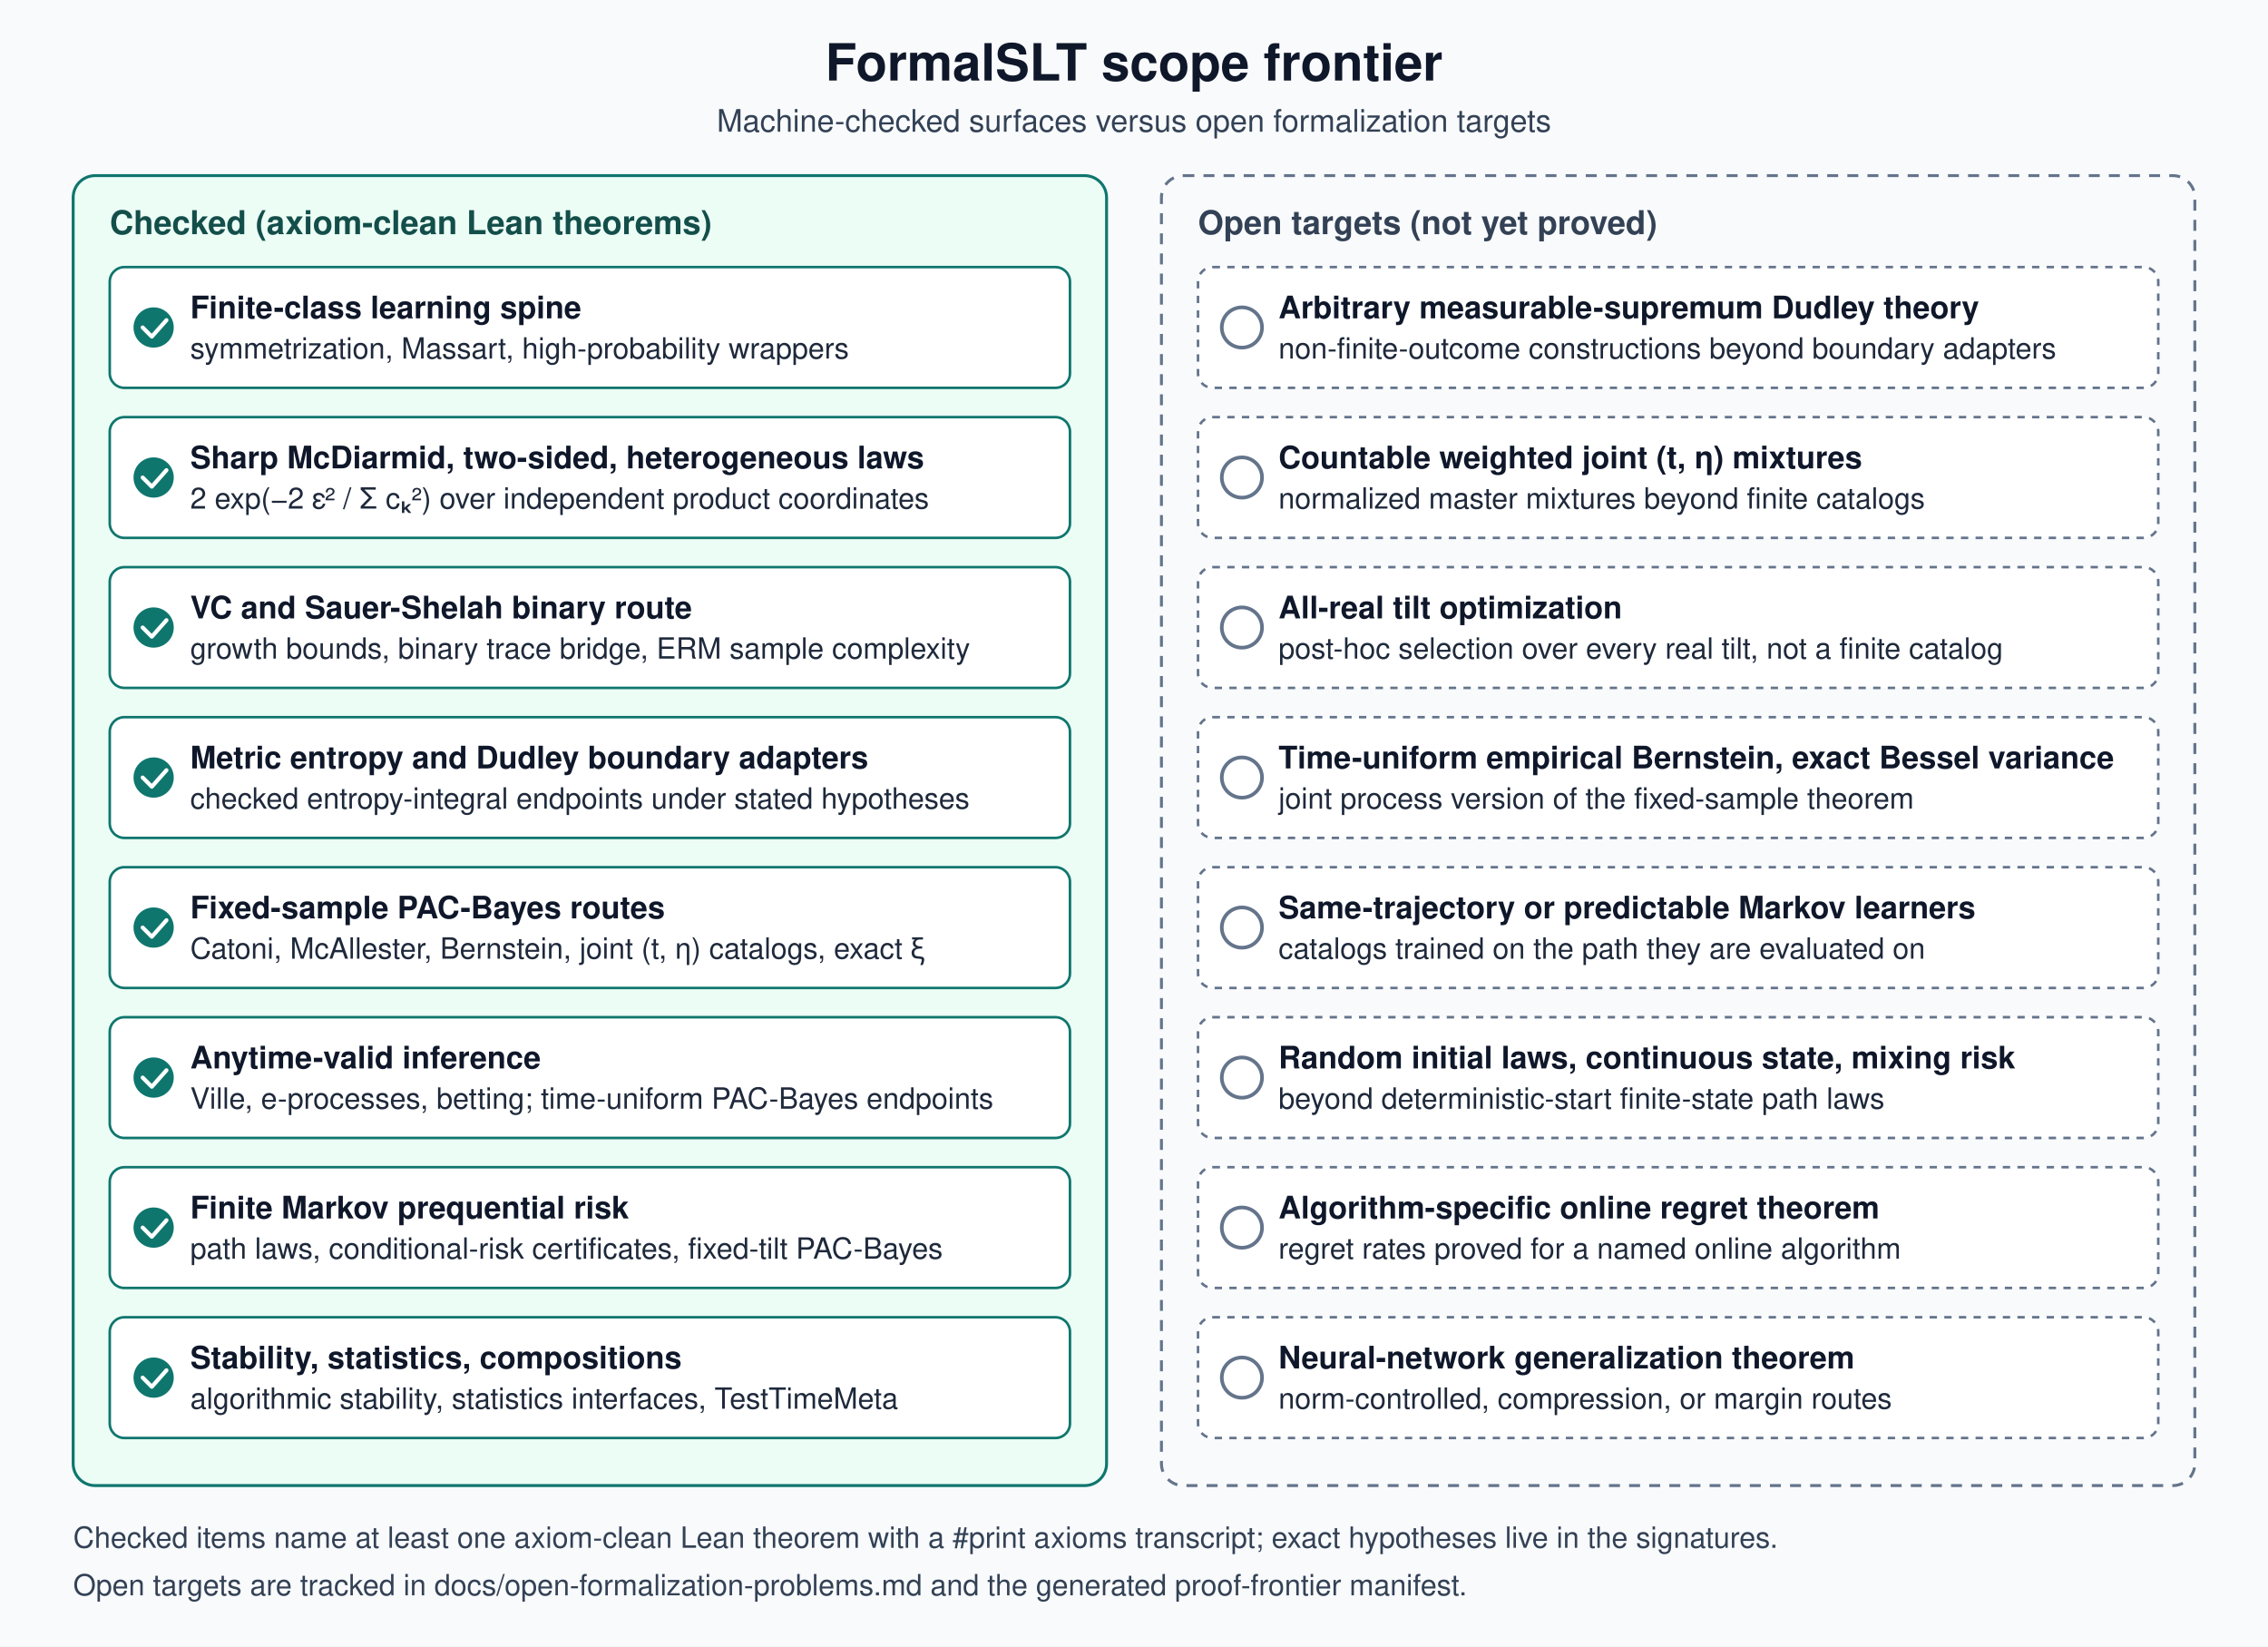
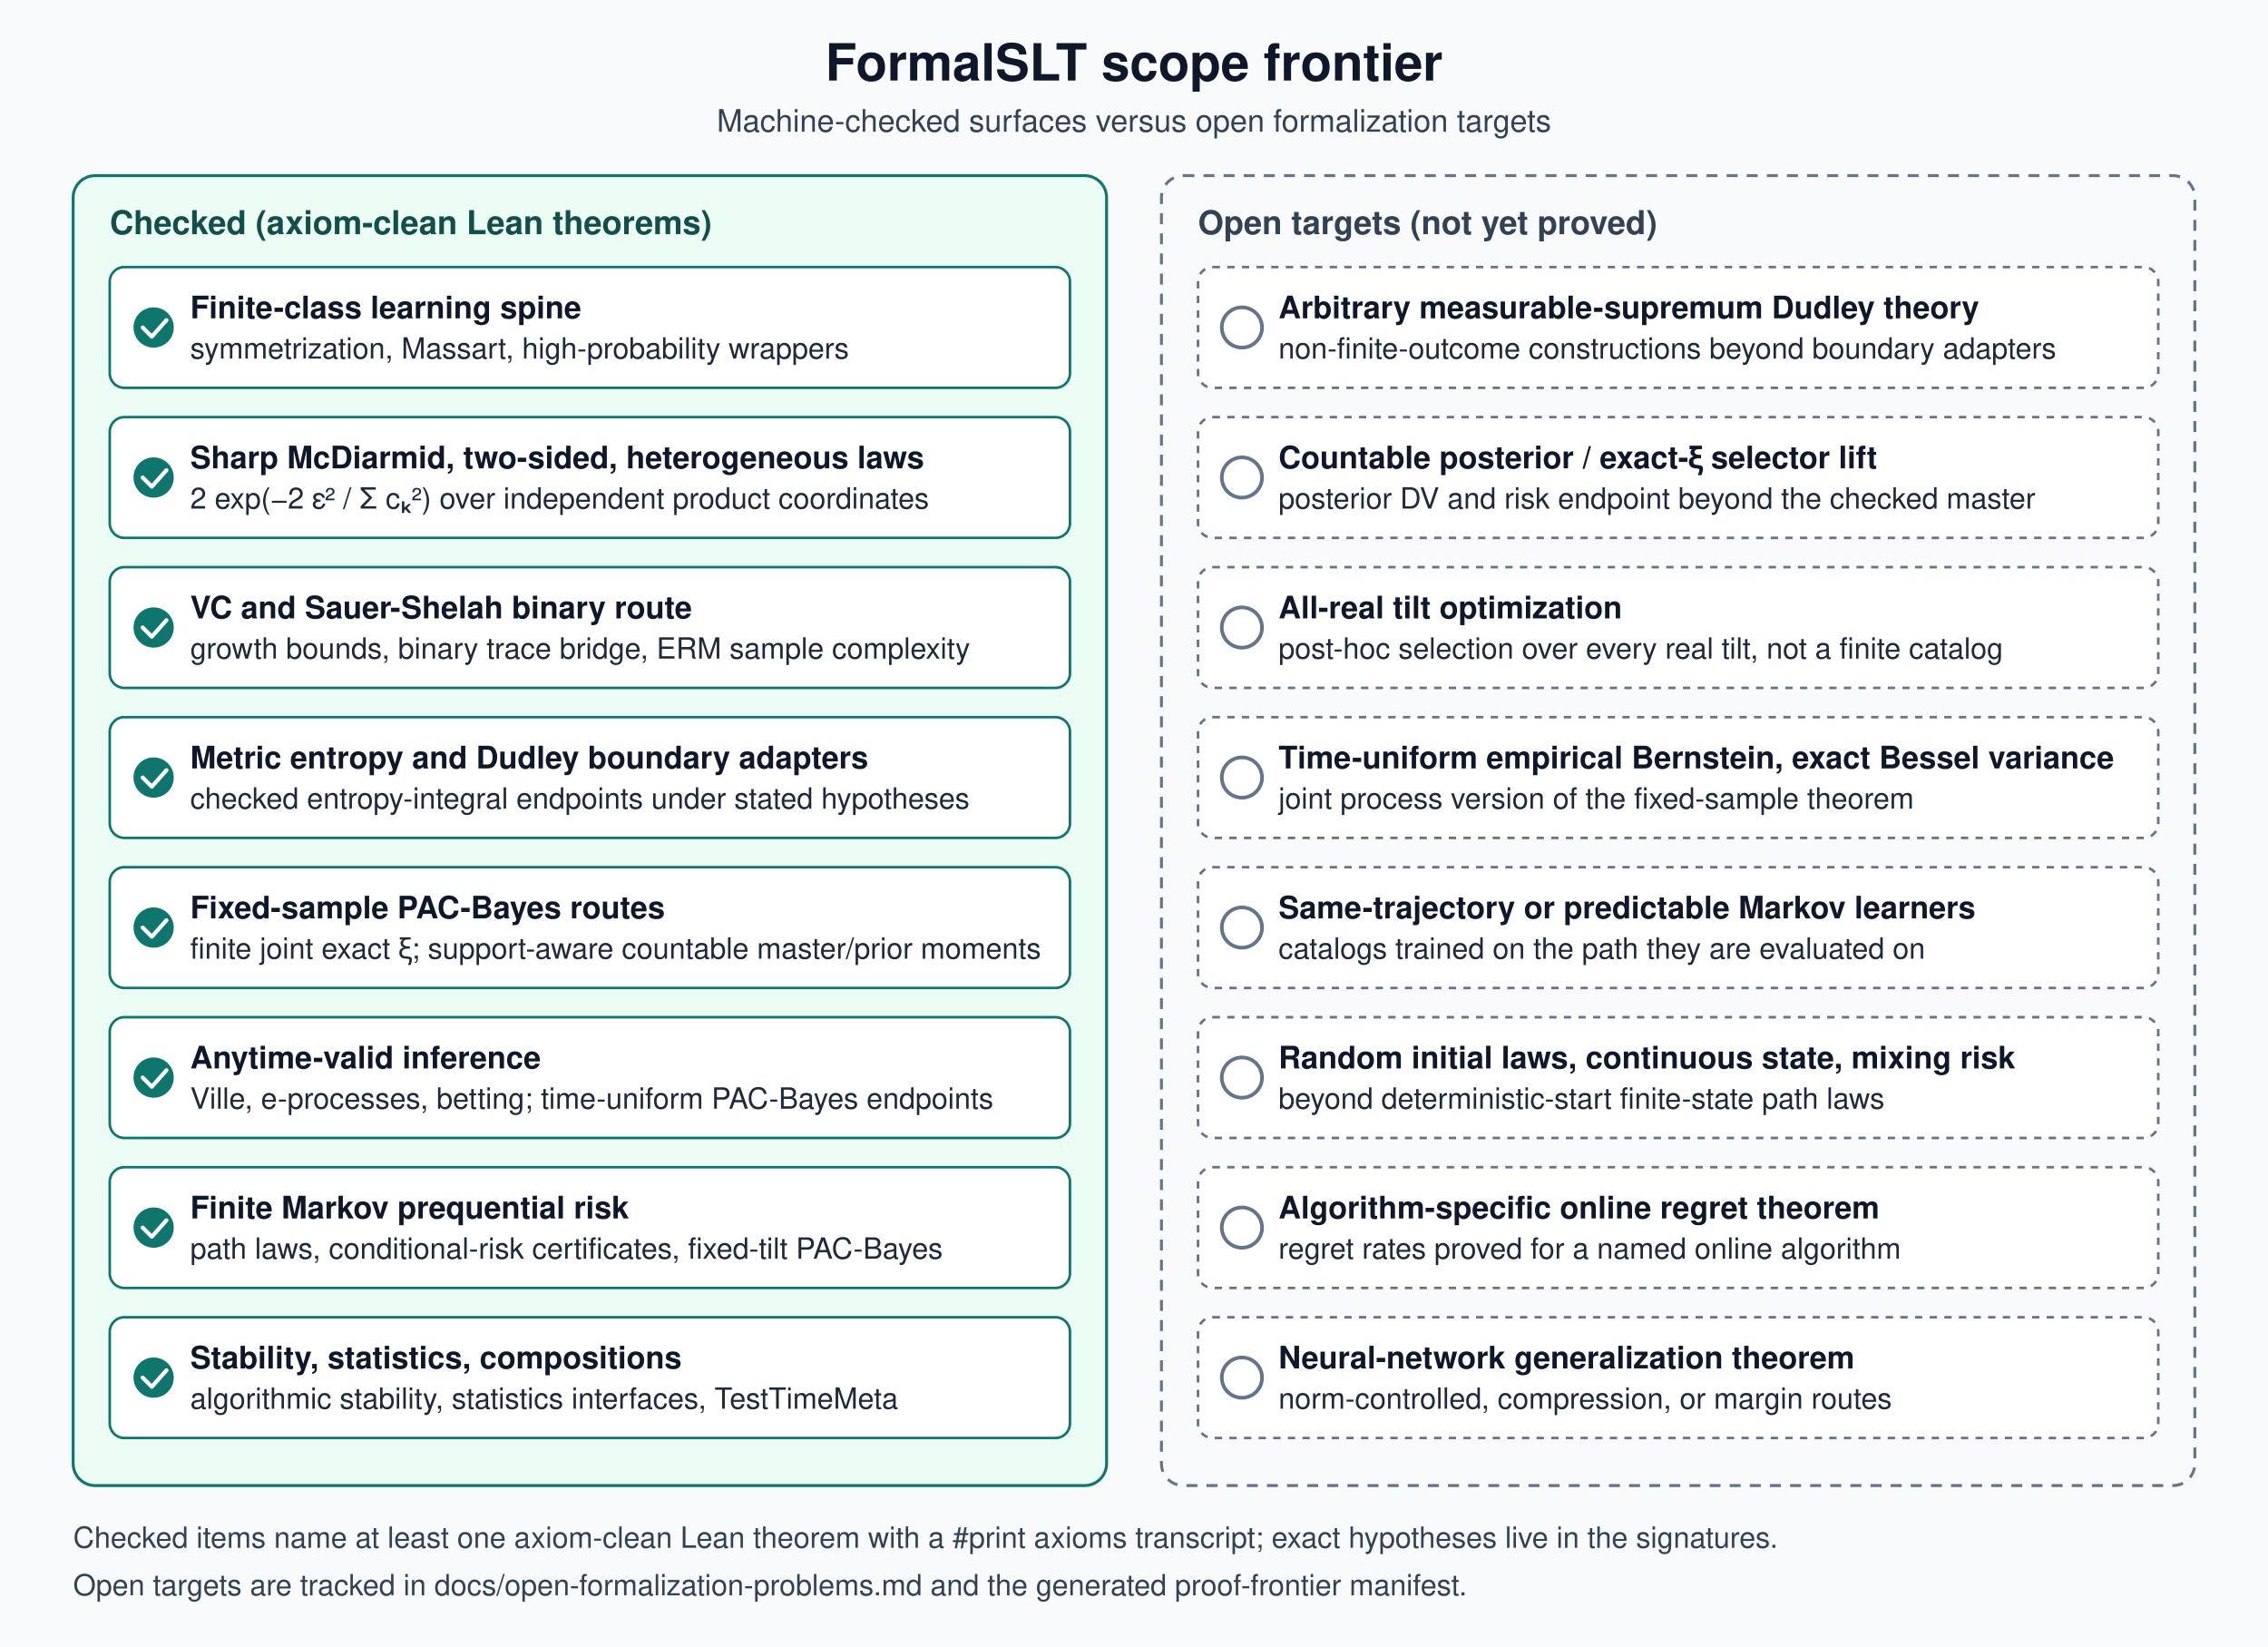
<svg xmlns="http://www.w3.org/2000/svg" width="1240" height="900" viewBox="0 0 1240 900" role="img" aria-labelledby="title desc">
  <defs>
    <style>
      text { font-family: ui-sans-serif, system-ui, -apple-system, BlinkMacSystemFont, "Segoe UI", Helvetica, Arial, sans-serif; }
      .bg { fill: #f8fafc; }
      .title-text { fill: #0f172a; font-size: 28px; font-weight: 700; }
      .subtitle { fill: #334155; font-size: 17px; }
      .col-in { fill: #ecfdf5; stroke: #0f766e; stroke-width: 1.6; }
      .col-out { fill: #f8fafc; stroke: #64748b; stroke-width: 1.6; stroke-dasharray: 6 5; }
      .col-title-in { fill: #134e4a; font-size: 18px; font-weight: 700; }
      .col-title-out { fill: #334155; font-size: 18px; font-weight: 700; }
      .item-in { fill: #ffffff; stroke: #0f766e; stroke-width: 1.4; }
      .item-out { fill: #ffffff; stroke: #64748b; stroke-width: 1.4; stroke-dasharray: 4 4; }
      .item-label { fill: #0f172a; font-size: 17px; font-weight: 700; }
      .item-sub { fill: #1e293b; font-size: 16px; }
      .badge-in { fill: #0f766e; }
      .footer { fill: #334155; font-size: 16px; }
    </style>
  </defs>
  <rect width="1240" height="900" class="bg" />
  <text x="620" y="44" text-anchor="middle" class="title-text">FormalSLT scope frontier</text>
  <text x="620" y="72" text-anchor="middle" class="subtitle">Machine-checked surfaces versus open formalization targets</text>
  <rect x="40" y="96" width="565" height="716" rx="12" class="col-in" />
  <text x="60" y="128" class="col-title-in">Checked (axiom-clean Lean theorems)</text>
  <rect x="60" y="146" width="525" height="66" rx="8" class="item-in" />
  <circle cx="84" cy="179" r="11" class="badge-in" />
  <path d="M78 179 L83 184 L91 175" stroke="#ffffff" stroke-width="2.2" fill="none" stroke-linecap="round" stroke-linejoin="round" />
  <text x="104" y="174" class="item-label">Finite-class learning spine</text>
  <text x="104" y="196" class="item-sub">symmetrization, Massart, high-probability wrappers</text>
  <rect x="60" y="228" width="525" height="66" rx="8" class="item-in" />
  <circle cx="84" cy="261" r="11" class="badge-in" />
  <path d="M78 261 L83 266 L91 257" stroke="#ffffff" stroke-width="2.2" fill="none" stroke-linecap="round" stroke-linejoin="round" />
  <text x="104" y="256" class="item-label">Sharp McDiarmid, two-sided, heterogeneous laws</text>
  <text x="104" y="278" class="item-sub">2 exp(−2 ε² / Σ cₖ²) over independent product coordinates</text>
  <rect x="60" y="310" width="525" height="66" rx="8" class="item-in" />
  <circle cx="84" cy="343" r="11" class="badge-in" />
  <path d="M78 343 L83 348 L91 339" stroke="#ffffff" stroke-width="2.2" fill="none" stroke-linecap="round" stroke-linejoin="round" />
  <text x="104" y="338" class="item-label">VC and Sauer-Shelah binary route</text>
  <text x="104" y="360" class="item-sub">growth bounds, binary trace bridge, ERM sample complexity</text>
  <rect x="60" y="392" width="525" height="66" rx="8" class="item-in" />
  <circle cx="84" cy="425" r="11" class="badge-in" />
  <path d="M78 425 L83 430 L91 421" stroke="#ffffff" stroke-width="2.2" fill="none" stroke-linecap="round" stroke-linejoin="round" />
  <text x="104" y="420" class="item-label">Metric entropy and Dudley boundary adapters</text>
  <text x="104" y="442" class="item-sub">checked entropy-integral endpoints under stated hypotheses</text>
  <rect x="60" y="474" width="525" height="66" rx="8" class="item-in" />
  <circle cx="84" cy="507" r="11" class="badge-in" />
  <path d="M78 507 L83 512 L91 503" stroke="#ffffff" stroke-width="2.2" fill="none" stroke-linecap="round" stroke-linejoin="round" />
  <text x="104" y="502" class="item-label">Fixed-sample PAC-Bayes routes</text>
-   <text x="104" y="524" class="item-sub">Catoni, McAllester, Bernstein, joint (t, η) catalogs, exact ξ</text>
+   <text x="104" y="524" class="item-sub">finite joint exact ξ; support-aware countable master/prior moments</text>
  <rect x="60" y="556" width="525" height="66" rx="8" class="item-in" />
  <circle cx="84" cy="589" r="11" class="badge-in" />
  <path d="M78 589 L83 594 L91 585" stroke="#ffffff" stroke-width="2.2" fill="none" stroke-linecap="round" stroke-linejoin="round" />
  <text x="104" y="584" class="item-label">Anytime-valid inference</text>
  <text x="104" y="606" class="item-sub">Ville, e-processes, betting; time-uniform PAC-Bayes endpoints</text>
  <rect x="60" y="638" width="525" height="66" rx="8" class="item-in" />
  <circle cx="84" cy="671" r="11" class="badge-in" />
  <path d="M78 671 L83 676 L91 667" stroke="#ffffff" stroke-width="2.2" fill="none" stroke-linecap="round" stroke-linejoin="round" />
  <text x="104" y="666" class="item-label">Finite Markov prequential risk</text>
  <text x="104" y="688" class="item-sub">path laws, conditional-risk certificates, fixed-tilt PAC-Bayes</text>
  <rect x="60" y="720" width="525" height="66" rx="8" class="item-in" />
  <circle cx="84" cy="753" r="11" class="badge-in" />
  <path d="M78 753 L83 758 L91 749" stroke="#ffffff" stroke-width="2.2" fill="none" stroke-linecap="round" stroke-linejoin="round" />
  <text x="104" y="748" class="item-label">Stability, statistics, compositions</text>
  <text x="104" y="770" class="item-sub">algorithmic stability, statistics interfaces, TestTimeMeta</text>
  <rect x="635" y="96" width="565" height="716" rx="12" class="col-out" />
  <text x="655" y="128" class="col-title-out">Open targets (not yet proved)</text>
  <rect x="655" y="146" width="525" height="66" rx="8" class="item-out" />
  <circle cx="679" cy="179" r="11" fill="none" stroke="#64748b" stroke-width="2" />
  <text x="699" y="174" class="item-label">Arbitrary measurable-supremum Dudley theory</text>
  <text x="699" y="196" class="item-sub">non-finite-outcome constructions beyond boundary adapters</text>
  <rect x="655" y="228" width="525" height="66" rx="8" class="item-out" />
  <circle cx="679" cy="261" r="11" fill="none" stroke="#64748b" stroke-width="2" />
-   <text x="699" y="256" class="item-label">Countable weighted joint (t, η) mixtures</text>
-   <text x="699" y="278" class="item-sub">normalized master mixtures beyond finite catalogs</text>
+   <text x="699" y="256" class="item-label">Countable posterior / exact-ξ selector lift</text>
+   <text x="699" y="278" class="item-sub">posterior DV and risk endpoint beyond the checked master</text>
  <rect x="655" y="310" width="525" height="66" rx="8" class="item-out" />
  <circle cx="679" cy="343" r="11" fill="none" stroke="#64748b" stroke-width="2" />
  <text x="699" y="338" class="item-label">All-real tilt optimization</text>
  <text x="699" y="360" class="item-sub">post-hoc selection over every real tilt, not a finite catalog</text>
  <rect x="655" y="392" width="525" height="66" rx="8" class="item-out" />
  <circle cx="679" cy="425" r="11" fill="none" stroke="#64748b" stroke-width="2" />
  <text x="699" y="420" class="item-label">Time-uniform empirical Bernstein, exact Bessel variance</text>
  <text x="699" y="442" class="item-sub">joint process version of the fixed-sample theorem</text>
  <rect x="655" y="474" width="525" height="66" rx="8" class="item-out" />
  <circle cx="679" cy="507" r="11" fill="none" stroke="#64748b" stroke-width="2" />
  <text x="699" y="502" class="item-label">Same-trajectory or predictable Markov learners</text>
  <text x="699" y="524" class="item-sub">catalogs trained on the path they are evaluated on</text>
  <rect x="655" y="556" width="525" height="66" rx="8" class="item-out" />
  <circle cx="679" cy="589" r="11" fill="none" stroke="#64748b" stroke-width="2" />
  <text x="699" y="584" class="item-label">Random initial laws, continuous state, mixing risk</text>
  <text x="699" y="606" class="item-sub">beyond deterministic-start finite-state path laws</text>
  <rect x="655" y="638" width="525" height="66" rx="8" class="item-out" />
  <circle cx="679" cy="671" r="11" fill="none" stroke="#64748b" stroke-width="2" />
  <text x="699" y="666" class="item-label">Algorithm-specific online regret theorem</text>
  <text x="699" y="688" class="item-sub">regret rates proved for a named online algorithm</text>
  <rect x="655" y="720" width="525" height="66" rx="8" class="item-out" />
  <circle cx="679" cy="753" r="11" fill="none" stroke="#64748b" stroke-width="2" />
  <text x="699" y="748" class="item-label">Neural-network generalization theorem</text>
  <text x="699" y="770" class="item-sub">norm-controlled, compression, or margin routes</text>
  <text x="40" y="846" class="footer">Checked items name at least one axiom-clean Lean theorem with a #print axioms transcript; exact hypotheses live in the signatures.</text>
  <text x="40" y="872" class="footer">Open targets are tracked in docs/open-formalization-problems.md and the generated proof-frontier manifest.</text>
</svg>
